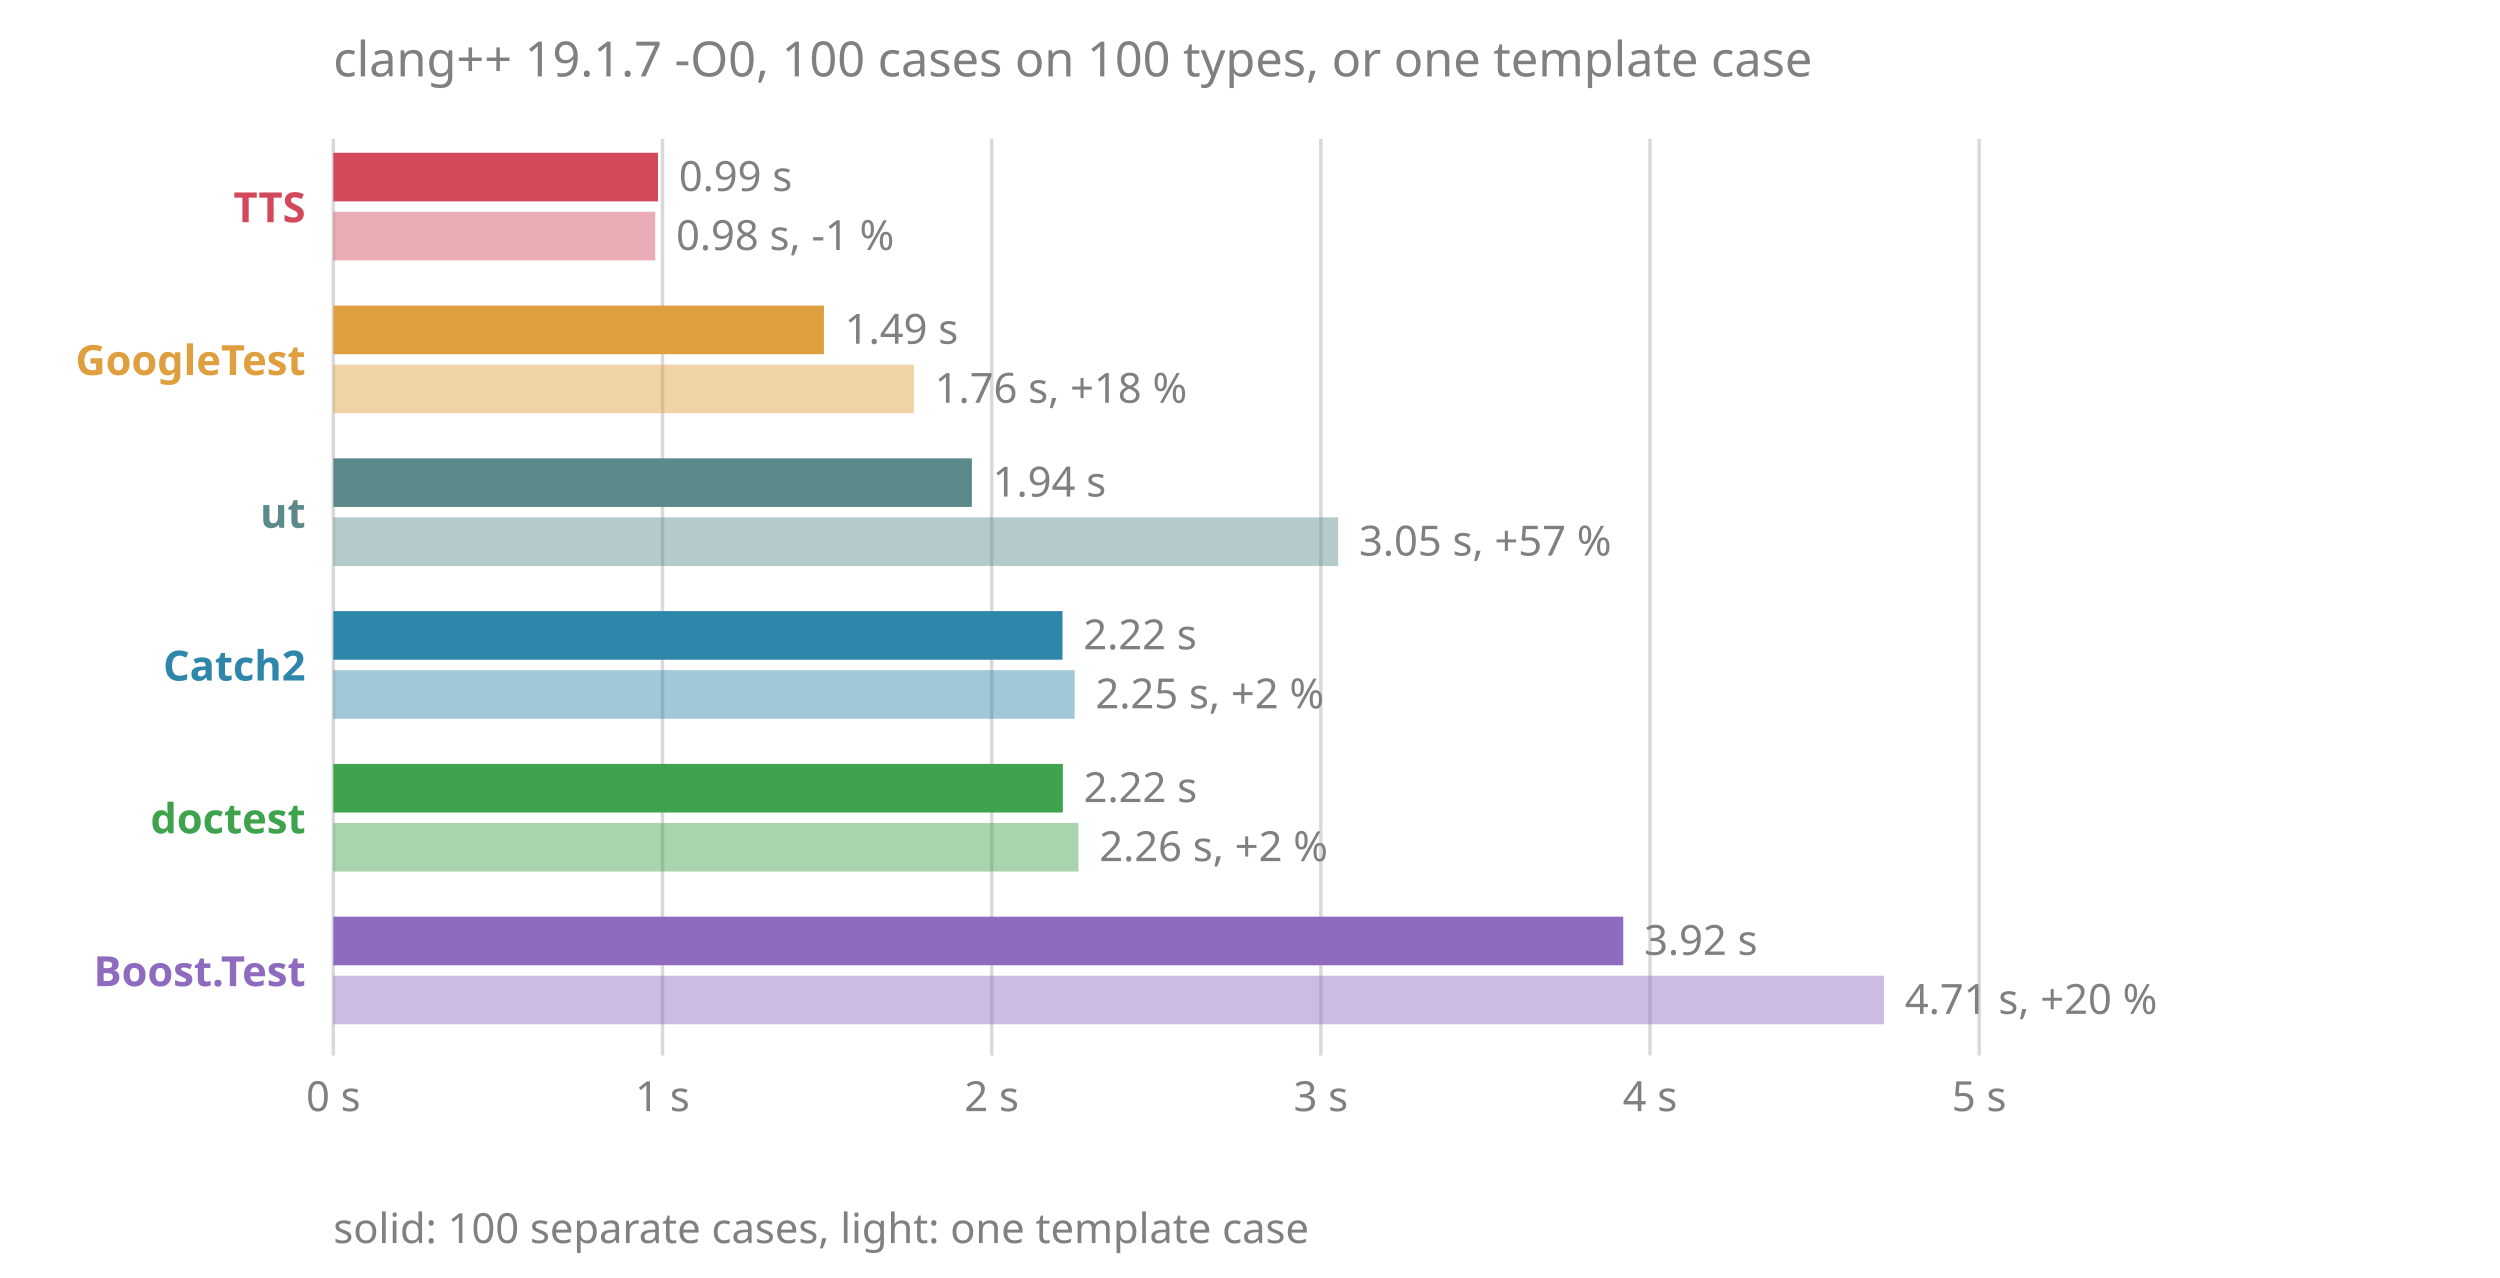
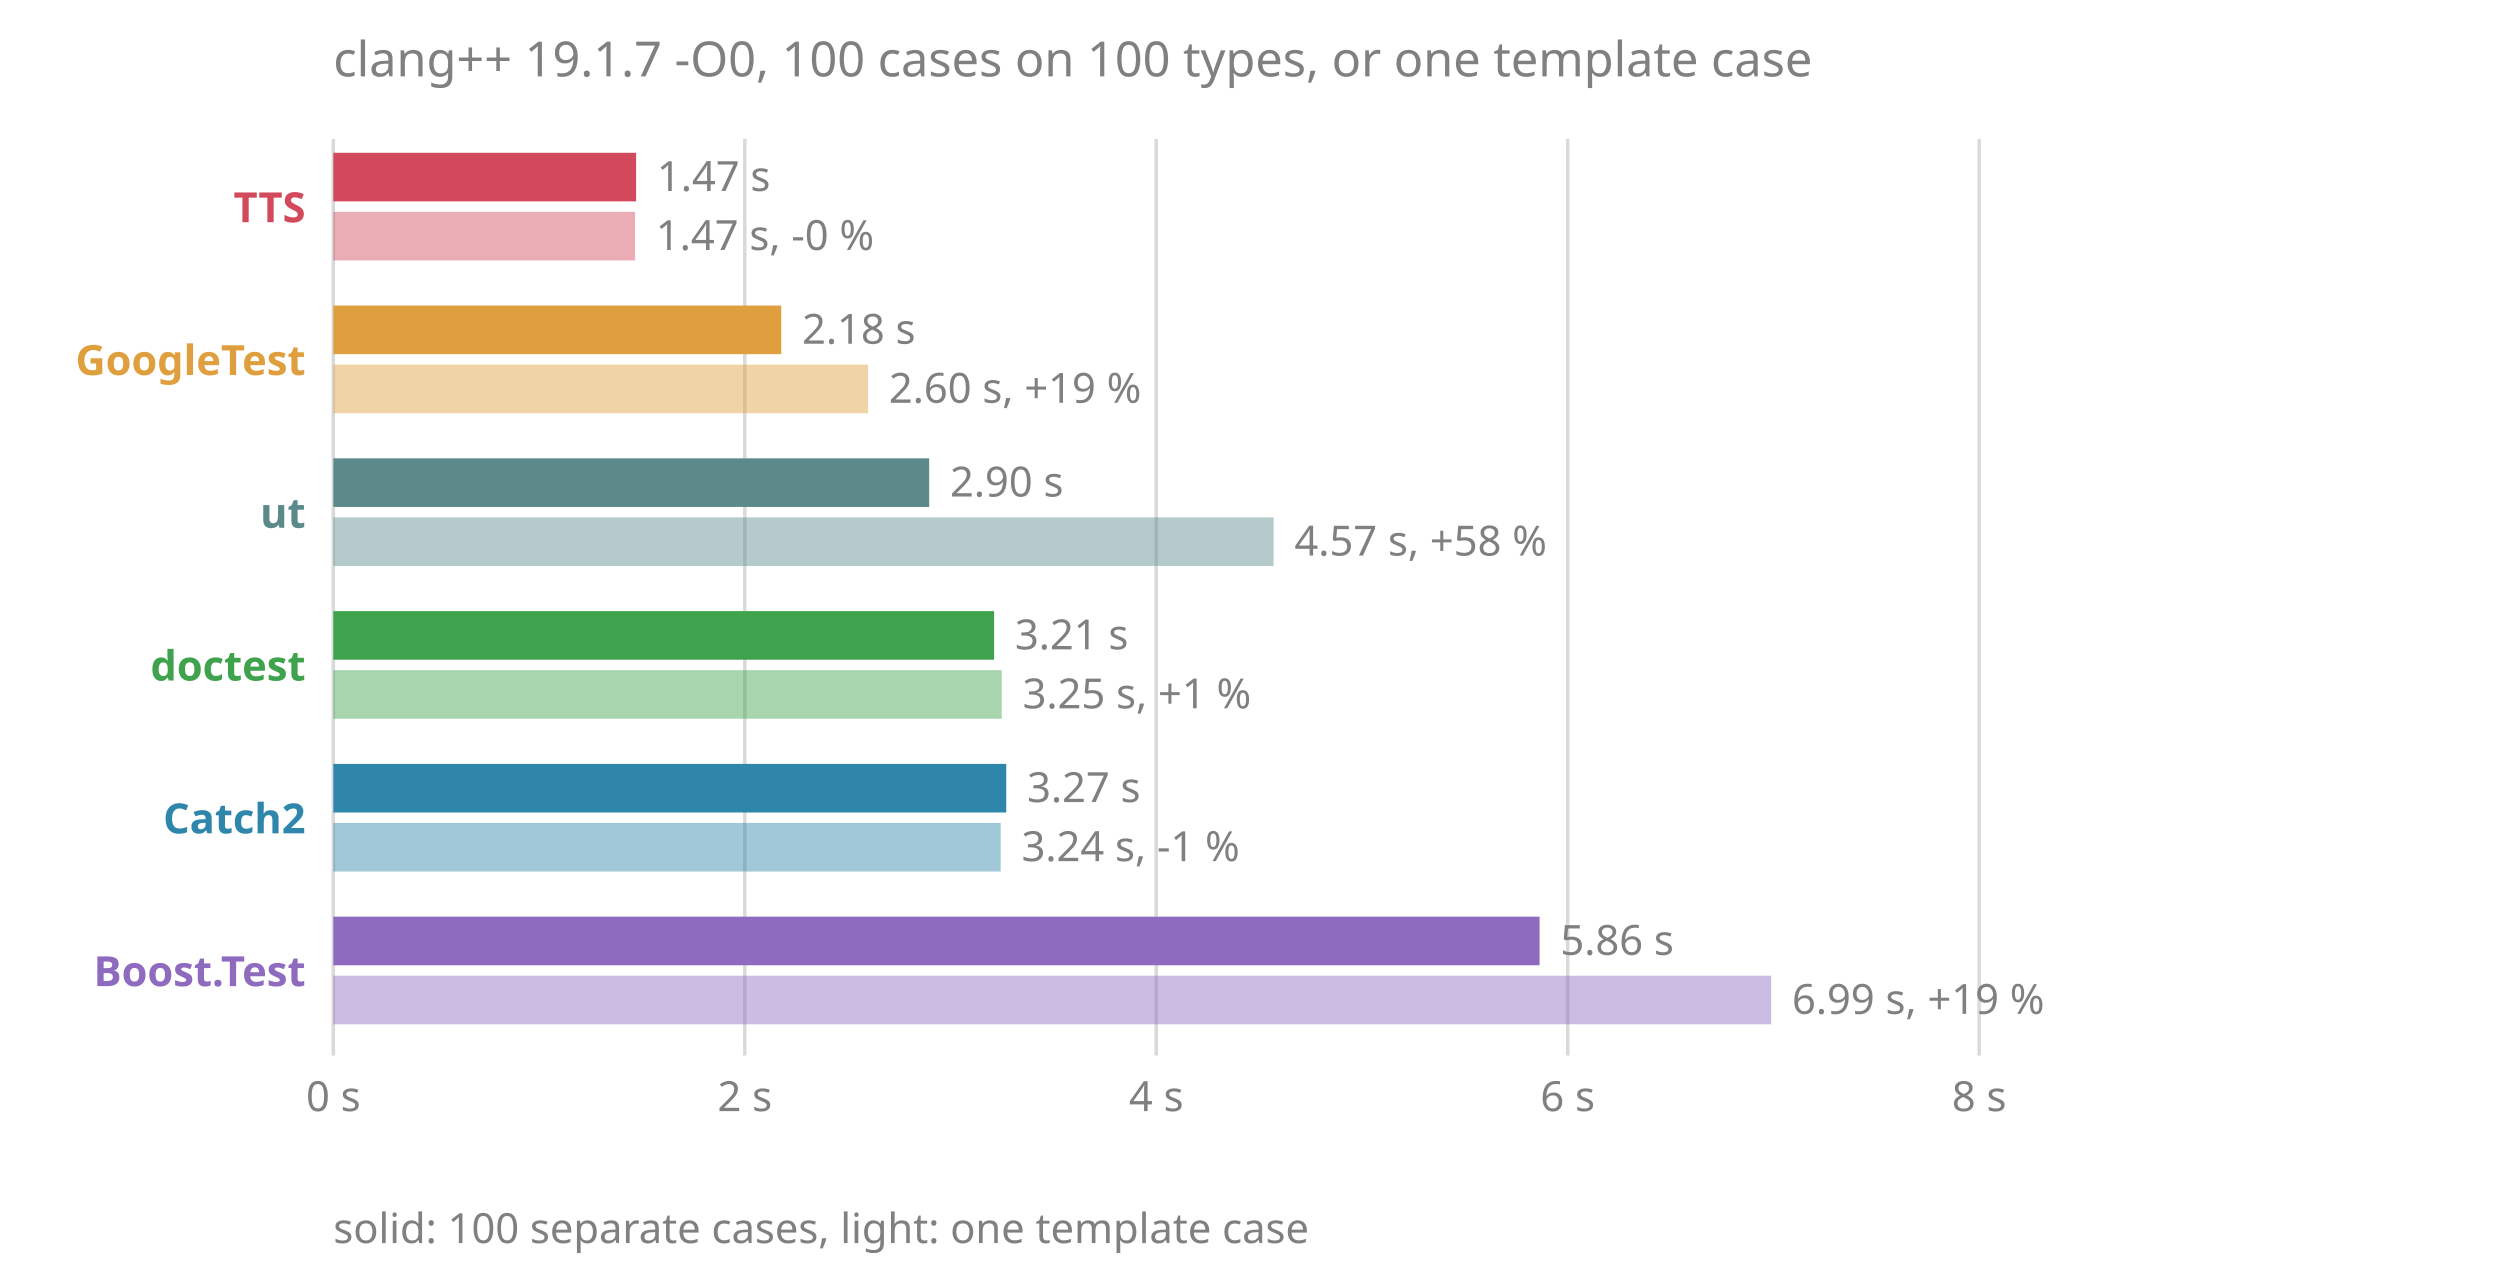
<svg xmlns="http://www.w3.org/2000/svg" viewBox="0 0 720 368" font-family="sans-serif" font-size="12">
  <text x="96" y="22" fill="#808080" font-size="14">clang++ 19.1.7 -O0, 100 cases on 100 types, or one template case</text>
  <line x1="96.0" x2="96.0" y1="40" y2="304" stroke="#808080" stroke-opacity="0.3" />
  <text x="96.0" y="320" fill="#808080" text-anchor="middle">0 s</text>
-   <line x1="190.8" x2="190.8" y1="40" y2="304" stroke="#808080" stroke-opacity="0.3" />
-   <text x="190.8" y="320" fill="#808080" text-anchor="middle">1 s</text>
-   <line x1="285.6" x2="285.6" y1="40" y2="304" stroke="#808080" stroke-opacity="0.3" />
-   <text x="285.6" y="320" fill="#808080" text-anchor="middle">2 s</text>
-   <line x1="380.4" x2="380.4" y1="40" y2="304" stroke="#808080" stroke-opacity="0.3" />
-   <text x="380.4" y="320" fill="#808080" text-anchor="middle">3 s</text>
-   <line x1="475.2" x2="475.2" y1="40" y2="304" stroke="#808080" stroke-opacity="0.3" />
-   <text x="475.2" y="320" fill="#808080" text-anchor="middle">4 s</text>
+   <line x1="214.5" x2="214.5" y1="40" y2="304" stroke="#808080" stroke-opacity="0.3" />
+   <text x="214.5" y="320" fill="#808080" text-anchor="middle">2 s</text>
+   <line x1="333.0" x2="333.0" y1="40" y2="304" stroke="#808080" stroke-opacity="0.3" />
+   <text x="333.0" y="320" fill="#808080" text-anchor="middle">4 s</text>
+   <line x1="451.5" x2="451.5" y1="40" y2="304" stroke="#808080" stroke-opacity="0.3" />
+   <text x="451.5" y="320" fill="#808080" text-anchor="middle">6 s</text>
  <line x1="570.0" x2="570.0" y1="40" y2="304" stroke="#808080" stroke-opacity="0.3" />
-   <text x="570.0" y="320" fill="#808080" text-anchor="middle">5 s</text>
+   <text x="570.0" y="320" fill="#808080" text-anchor="middle">8 s</text>
  <text x="88" y="64" fill="#d1495b" font-weight="bold" text-anchor="end">TTS</text>
-   <rect x="96" y="44" width="93.5" height="14" fill="#d1495b" />
-   <rect x="96" y="61" width="92.7" height="14" fill="#d1495b" fill-opacity="0.45" />
-   <text x="195.5" y="55" fill="#808080">0.99 s</text>
-   <text x="194.7" y="72" fill="#808080">0.98 s, -1 %</text>
+   <rect x="96" y="44" width="87.2" height="14" fill="#d1495b" />
+   <rect x="96" y="61" width="86.9" height="14" fill="#d1495b" fill-opacity="0.45" />
+   <text x="189.2" y="55" fill="#808080">1.47 s</text>
+   <text x="188.9" y="72" fill="#808080">1.47 s, -0 %</text>
  <text x="88" y="108" fill="#e09f3e" font-weight="bold" text-anchor="end">GoogleTest</text>
-   <rect x="96" y="88" width="141.3" height="14" fill="#e09f3e" />
-   <rect x="96" y="105" width="167.2" height="14" fill="#e09f3e" fill-opacity="0.45" />
-   <text x="243.3" y="99" fill="#808080">1.49 s</text>
-   <text x="269.2" y="116" fill="#808080">1.76 s, +18 %</text>
+   <rect x="96" y="88" width="129.0" height="14" fill="#e09f3e" />
+   <rect x="96" y="105" width="154.0" height="14" fill="#e09f3e" fill-opacity="0.45" />
+   <text x="231.0" y="99" fill="#808080">2.18 s</text>
+   <text x="256.0" y="116" fill="#808080">2.60 s, +19 %</text>
  <text x="88" y="152" fill="#5c8a8a" font-weight="bold" text-anchor="end">ut</text>
-   <rect x="96" y="132" width="183.9" height="14" fill="#5c8a8a" />
-   <rect x="96" y="149" width="289.4" height="14" fill="#5c8a8a" fill-opacity="0.45" />
-   <text x="285.9" y="143" fill="#808080">1.94 s</text>
-   <text x="391.4" y="160" fill="#808080">3.05 s, +57 %</text>
-   <text x="88" y="196" fill="#2e86ab" font-weight="bold" text-anchor="end">Catch2</text>
-   <rect x="96" y="176" width="210.0" height="14" fill="#2e86ab" />
-   <rect x="96" y="193" width="213.5" height="14" fill="#2e86ab" fill-opacity="0.45" />
-   <text x="312.0" y="187" fill="#808080">2.22 s</text>
-   <text x="315.5" y="204" fill="#808080">2.25 s, +2 %</text>
-   <text x="88" y="240" fill="#3fa34d" font-weight="bold" text-anchor="end">doctest</text>
-   <rect x="96" y="220" width="210.1" height="14" fill="#3fa34d" />
-   <rect x="96" y="237" width="214.6" height="14" fill="#3fa34d" fill-opacity="0.45" />
-   <text x="312.1" y="231" fill="#808080">2.22 s</text>
-   <text x="316.6" y="248" fill="#808080">2.26 s, +2 %</text>
+   <rect x="96" y="132" width="171.6" height="14" fill="#5c8a8a" />
+   <rect x="96" y="149" width="270.8" height="14" fill="#5c8a8a" fill-opacity="0.45" />
+   <text x="273.6" y="143" fill="#808080">2.90 s</text>
+   <text x="372.8" y="160" fill="#808080">4.57 s, +58 %</text>
+   <text x="88" y="196" fill="#3fa34d" font-weight="bold" text-anchor="end">doctest</text>
+   <rect x="96" y="176" width="190.3" height="14" fill="#3fa34d" />
+   <rect x="96" y="193" width="192.5" height="14" fill="#3fa34d" fill-opacity="0.45" />
+   <text x="292.3" y="187" fill="#808080">3.21 s</text>
+   <text x="294.5" y="204" fill="#808080">3.25 s, +1 %</text>
+   <text x="88" y="240" fill="#2e86ab" font-weight="bold" text-anchor="end">Catch2</text>
+   <rect x="96" y="220" width="193.8" height="14" fill="#2e86ab" />
+   <rect x="96" y="237" width="192.2" height="14" fill="#2e86ab" fill-opacity="0.45" />
+   <text x="295.8" y="231" fill="#808080">3.27 s</text>
+   <text x="294.2" y="248" fill="#808080">3.24 s, -1 %</text>
  <text x="88" y="284" fill="#8e6bbf" font-weight="bold" text-anchor="end">Boost.Test</text>
-   <rect x="96" y="264" width="371.5" height="14" fill="#8e6bbf" />
-   <rect x="96" y="281" width="446.6" height="14" fill="#8e6bbf" fill-opacity="0.45" />
-   <text x="473.5" y="275" fill="#808080">3.92 s</text>
-   <text x="548.6" y="292" fill="#808080">4.71 s, +20 %</text>
+   <rect x="96" y="264" width="347.4" height="14" fill="#8e6bbf" />
+   <rect x="96" y="281" width="414.1" height="14" fill="#8e6bbf" fill-opacity="0.45" />
+   <text x="449.4" y="275" fill="#808080">5.86 s</text>
+   <text x="516.1" y="292" fill="#808080">6.99 s, +19 %</text>
  <text x="96" y="358" fill="#808080">solid: 100 separate cases, light: one template case</text>
</svg>
